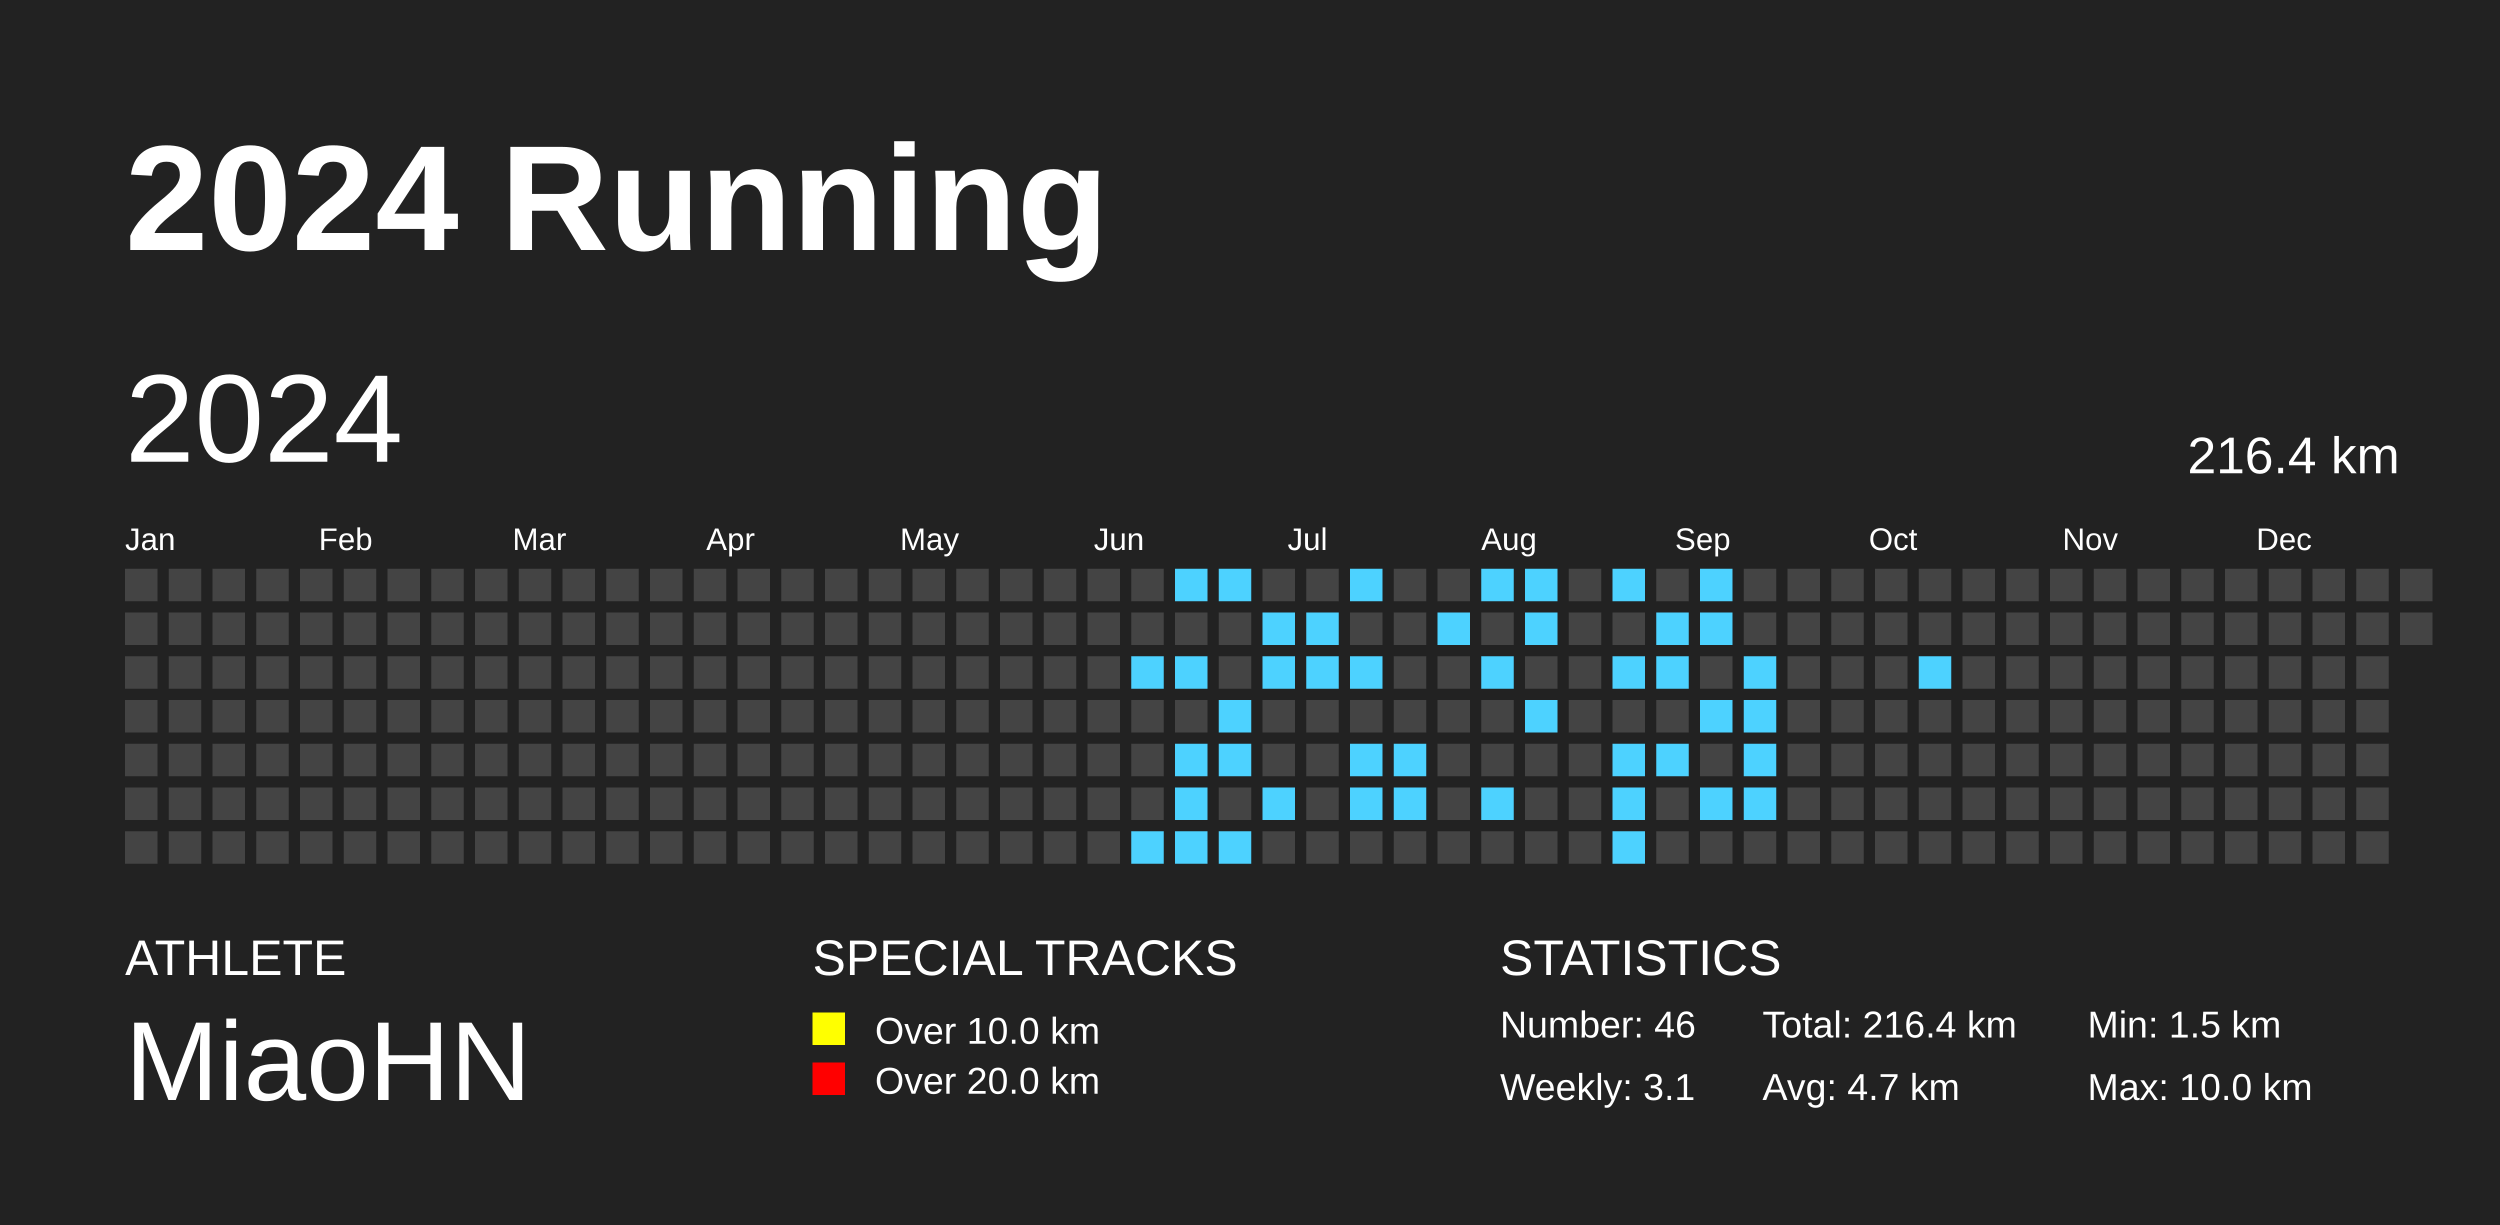
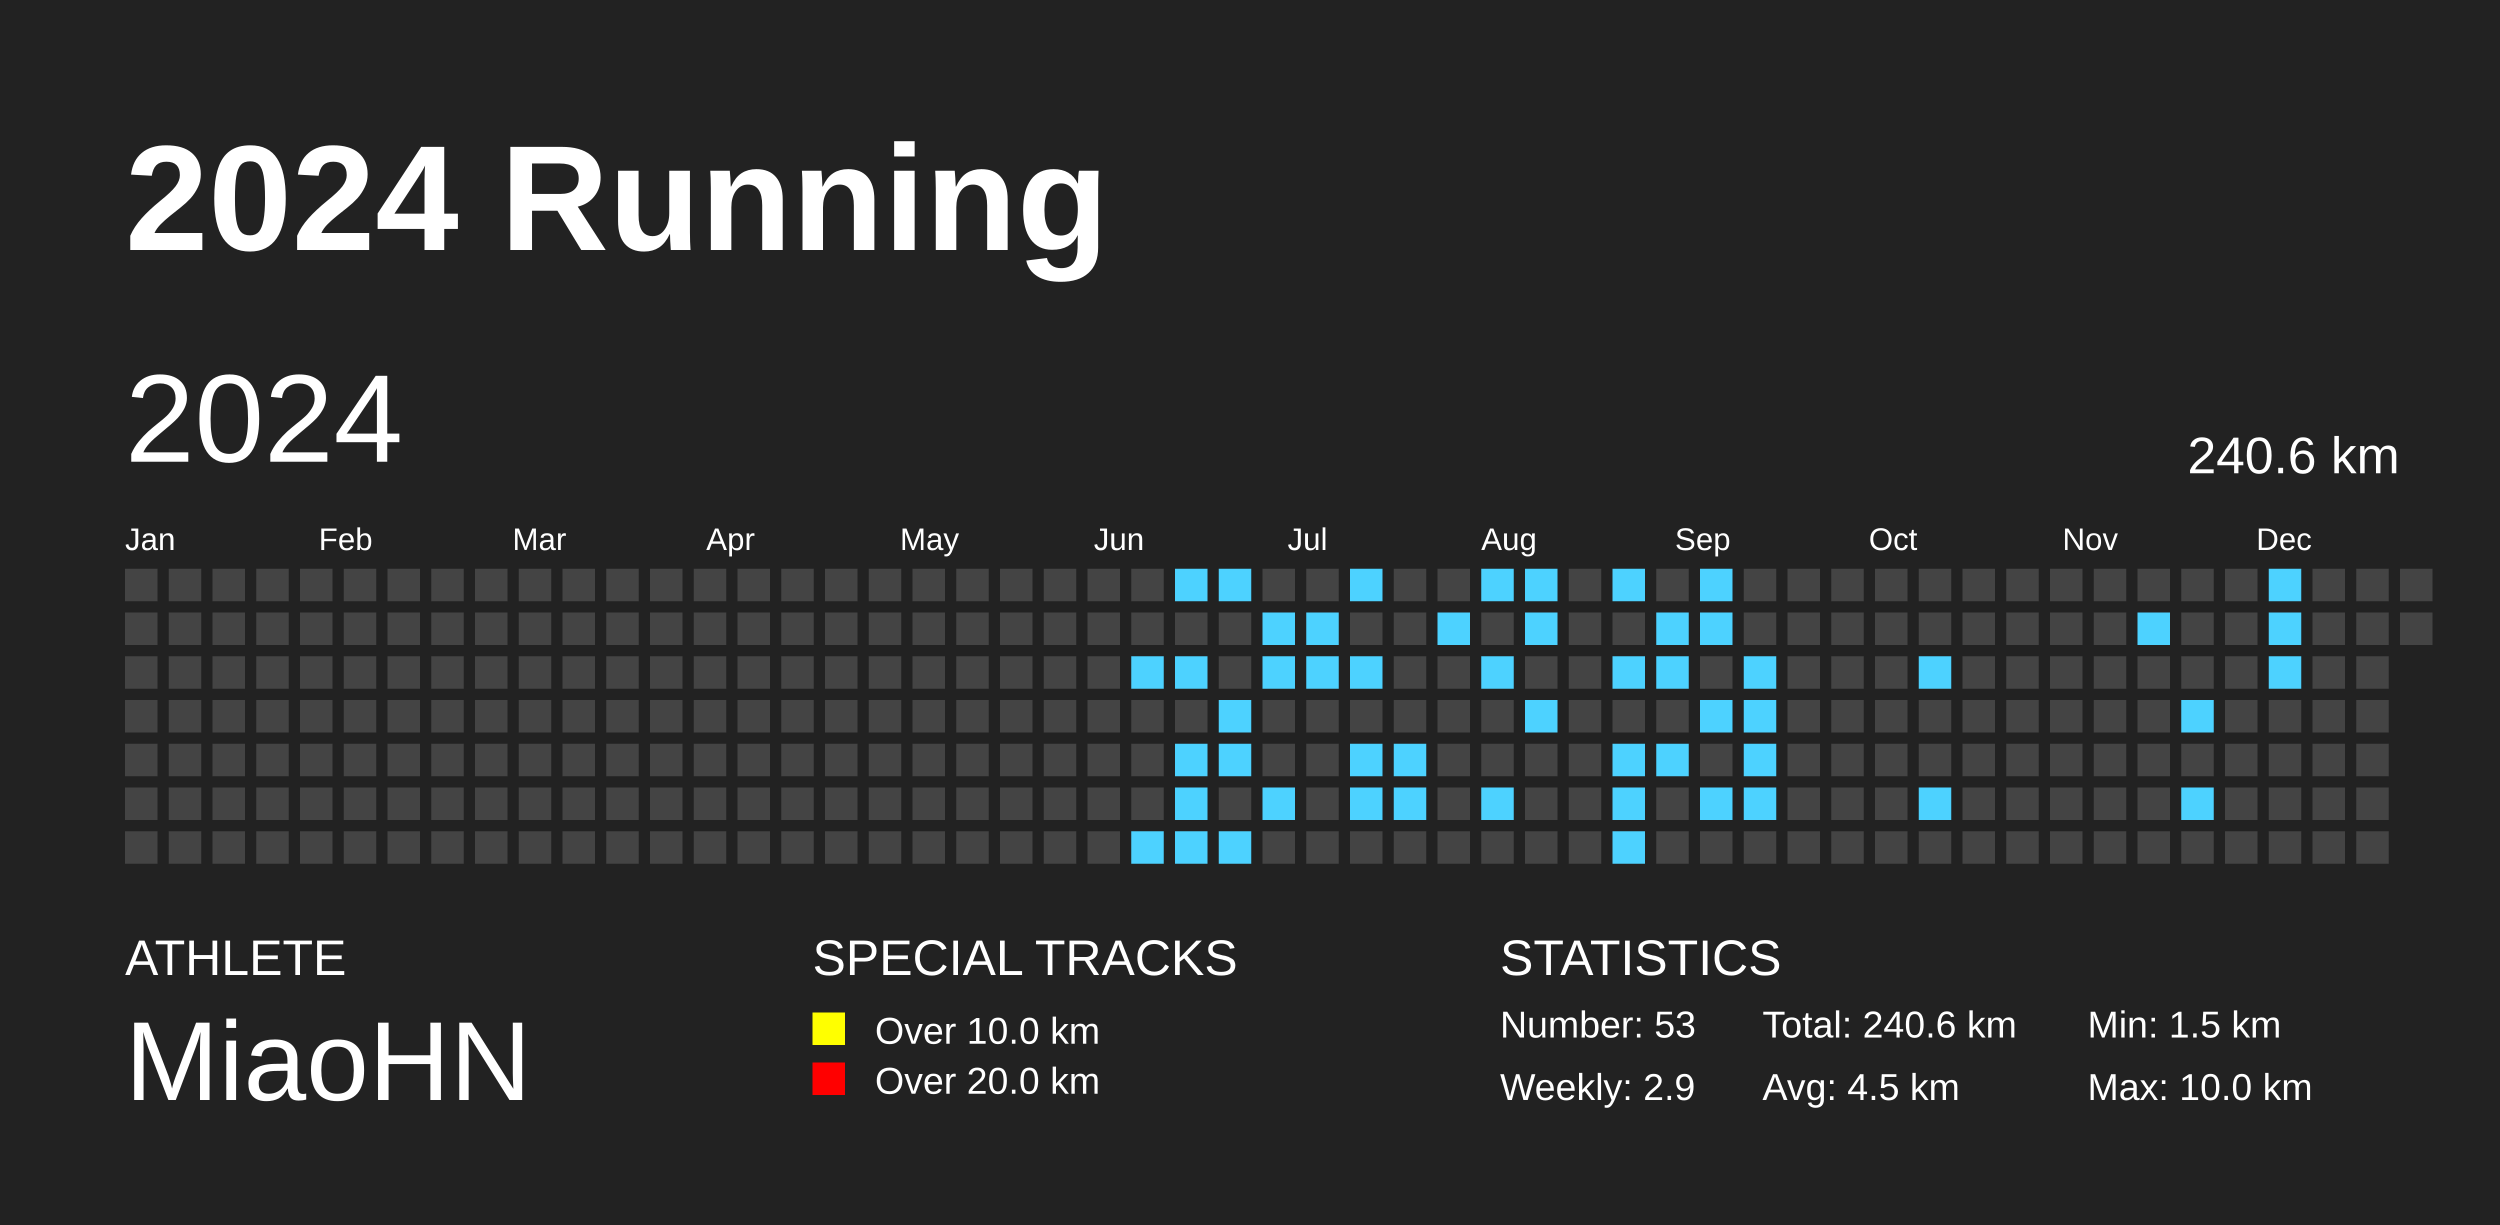
<svg xmlns="http://www.w3.org/2000/svg" baseProfile="full" height="98mm" version="1.1" viewBox="0,0,200,98" width="200mm">
  <defs />
  <rect fill="#222222" height="98" width="200" x="0" y="0" />
  <text fill="#FFFFFF" style="font-size:12px; font-family:Arial; font-weight:bold;" x="10" y="20">2024 Running</text>
  <text fill="#FFFFFF" style="font-size:4px; font-family:Arial" x="10" y="78">ATHLETE</text>
  <text fill="#FFFFFF" style="font-size:9px; font-family:Arial" x="10" y="88">MiaoHN</text>
  <text fill="#FFFFFF" style="font-size:4px; font-family:Arial" x="65" y="78">SPECIAL TRACKS</text>
  <rect fill="yellow" height="2.6" width="2.6" x="65" y="81" />
  <text fill="#FFFFFF" style="font-size:3px; font-family:Arial" x="70" y="83.5">Over 10.0 km</text>
  <rect fill="red" height="2.6" width="2.6" x="65" y="85" />
  <text fill="#FFFFFF" style="font-size:3px; font-family:Arial" x="70" y="87.5">Over 20.0 km</text>
  <text fill="#FFFFFF" style="font-size:4px; font-family:Arial" x="120" y="78">STATISTICS</text>
-   <text fill="#FFFFFF" style="font-size:3px; font-family:Arial" x="120" y="83">Number: 46</text>
-   <text fill="#FFFFFF" style="font-size:3px; font-family:Arial" x="120" y="88">Weekly: 3.1</text>
-   <text fill="#FFFFFF" style="font-size:3px; font-family:Arial" x="141" y="83">Total: 216.4 km</text>
-   <text fill="#FFFFFF" style="font-size:3px; font-family:Arial" x="141" y="88">Avg: 4.7 km</text>
+   <text fill="#FFFFFF" style="font-size:3px; font-family:Arial" x="120" y="83">Number: 53</text>
+   <text fill="#FFFFFF" style="font-size:3px; font-family:Arial" x="120" y="88">Weekly: 2.9</text>
+   <text fill="#FFFFFF" style="font-size:3px; font-family:Arial" x="141" y="83">Total: 240.6 km</text>
+   <text fill="#FFFFFF" style="font-size:3px; font-family:Arial" x="141" y="88">Avg: 4.5 km</text>
  <text fill="#FFFFFF" style="font-size:3px; font-family:Arial" x="167" y="83">Min: 1.5 km</text>
  <text fill="#FFFFFF" style="font-size:3px; font-family:Arial" x="167" y="88">Max: 10.0 km</text>
  <text dominant-baseline="hanging" fill="#FFFFFF" style="font-size:10.0px; font-family:Arial;" x="10" y="30">2024</text>
-   <text dominant-baseline="hanging" fill="#FFFFFF" style="font-size:4.125px; font-family:Arial;" x="175" y="35">216.4 km</text>
+   <text dominant-baseline="hanging" fill="#FFFFFF" style="font-size:4.125px; font-family:Arial;" x="175" y="35">240.6 km</text>
  <text fill="#FFFFFF" style="font-size:2.5px; font-family:Arial" x="10.0" y="44">Jan</text>
  <text fill="#FFFFFF" style="font-size:2.5px; font-family:Arial" x="25.5" y="44">Feb</text>
  <text fill="#FFFFFF" style="font-size:2.5px; font-family:Arial" x="41.0" y="44">Mar</text>
  <text fill="#FFFFFF" style="font-size:2.5px; font-family:Arial" x="56.5" y="44">Apr</text>
  <text fill="#FFFFFF" style="font-size:2.5px; font-family:Arial" x="72.0" y="44">May</text>
  <text fill="#FFFFFF" style="font-size:2.5px; font-family:Arial" x="87.5" y="44">Jun</text>
  <text fill="#FFFFFF" style="font-size:2.5px; font-family:Arial" x="103.0" y="44">Jul</text>
  <text fill="#FFFFFF" style="font-size:2.5px; font-family:Arial" x="118.5" y="44">Aug</text>
  <text fill="#FFFFFF" style="font-size:2.5px; font-family:Arial" x="134.0" y="44">Sep</text>
  <text fill="#FFFFFF" style="font-size:2.5px; font-family:Arial" x="149.5" y="44">Oct</text>
  <text fill="#FFFFFF" style="font-size:2.5px; font-family:Arial" x="165.0" y="44">Nov</text>
  <text fill="#FFFFFF" style="font-size:2.5px; font-family:Arial" x="180.5" y="44">Dec</text>
  <rect fill="#444444" height="2.6" width="2.6" x="10.0" y="45.5" />
  <rect fill="#444444" height="2.6" width="2.6" x="10.0" y="49.0" />
  <rect fill="#444444" height="2.6" width="2.6" x="10.0" y="52.5" />
  <rect fill="#444444" height="2.6" width="2.6" x="10.0" y="56.0" />
  <rect fill="#444444" height="2.6" width="2.6" x="10.0" y="59.5" />
  <rect fill="#444444" height="2.6" width="2.6" x="10.0" y="63.0" />
  <rect fill="#444444" height="2.6" width="2.6" x="10.0" y="66.5" />
  <rect fill="#444444" height="2.6" width="2.6" x="13.5" y="45.5" />
  <rect fill="#444444" height="2.6" width="2.6" x="13.5" y="49.0" />
  <rect fill="#444444" height="2.6" width="2.6" x="13.5" y="52.5" />
  <rect fill="#444444" height="2.6" width="2.6" x="13.5" y="56.0" />
  <rect fill="#444444" height="2.6" width="2.6" x="13.5" y="59.5" />
  <rect fill="#444444" height="2.6" width="2.6" x="13.5" y="63.0" />
  <rect fill="#444444" height="2.6" width="2.6" x="13.5" y="66.5" />
  <rect fill="#444444" height="2.6" width="2.6" x="17.0" y="45.5" />
  <rect fill="#444444" height="2.6" width="2.6" x="17.0" y="49.0" />
  <rect fill="#444444" height="2.6" width="2.6" x="17.0" y="52.5" />
  <rect fill="#444444" height="2.6" width="2.6" x="17.0" y="56.0" />
  <rect fill="#444444" height="2.6" width="2.6" x="17.0" y="59.5" />
  <rect fill="#444444" height="2.6" width="2.6" x="17.0" y="63.0" />
  <rect fill="#444444" height="2.6" width="2.6" x="17.0" y="66.5" />
  <rect fill="#444444" height="2.6" width="2.6" x="20.5" y="45.5" />
  <rect fill="#444444" height="2.6" width="2.6" x="20.5" y="49.0" />
  <rect fill="#444444" height="2.6" width="2.6" x="20.5" y="52.5" />
  <rect fill="#444444" height="2.6" width="2.6" x="20.5" y="56.0" />
  <rect fill="#444444" height="2.6" width="2.6" x="20.5" y="59.5" />
  <rect fill="#444444" height="2.6" width="2.6" x="20.5" y="63.0" />
  <rect fill="#444444" height="2.6" width="2.6" x="20.5" y="66.5" />
  <rect fill="#444444" height="2.6" width="2.6" x="24.0" y="45.5" />
  <rect fill="#444444" height="2.6" width="2.6" x="24.0" y="49.0" />
  <rect fill="#444444" height="2.6" width="2.6" x="24.0" y="52.5" />
  <rect fill="#444444" height="2.6" width="2.6" x="24.0" y="56.0" />
  <rect fill="#444444" height="2.6" width="2.6" x="24.0" y="59.5" />
  <rect fill="#444444" height="2.6" width="2.6" x="24.0" y="63.0" />
  <rect fill="#444444" height="2.6" width="2.6" x="24.0" y="66.5" />
  <rect fill="#444444" height="2.6" width="2.6" x="27.5" y="45.5" />
  <rect fill="#444444" height="2.6" width="2.6" x="27.5" y="49.0" />
  <rect fill="#444444" height="2.6" width="2.6" x="27.5" y="52.5" />
  <rect fill="#444444" height="2.6" width="2.6" x="27.5" y="56.0" />
  <rect fill="#444444" height="2.6" width="2.6" x="27.5" y="59.5" />
  <rect fill="#444444" height="2.6" width="2.6" x="27.5" y="63.0" />
  <rect fill="#444444" height="2.6" width="2.6" x="27.5" y="66.5" />
  <rect fill="#444444" height="2.6" width="2.6" x="31.0" y="45.5" />
  <rect fill="#444444" height="2.6" width="2.6" x="31.0" y="49.0" />
  <rect fill="#444444" height="2.6" width="2.6" x="31.0" y="52.5" />
  <rect fill="#444444" height="2.6" width="2.6" x="31.0" y="56.0" />
  <rect fill="#444444" height="2.6" width="2.6" x="31.0" y="59.5" />
  <rect fill="#444444" height="2.6" width="2.6" x="31.0" y="63.0" />
  <rect fill="#444444" height="2.6" width="2.6" x="31.0" y="66.5" />
  <rect fill="#444444" height="2.6" width="2.6" x="34.5" y="45.5" />
  <rect fill="#444444" height="2.6" width="2.6" x="34.5" y="49.0" />
  <rect fill="#444444" height="2.6" width="2.6" x="34.5" y="52.5" />
  <rect fill="#444444" height="2.6" width="2.6" x="34.5" y="56.0" />
  <rect fill="#444444" height="2.6" width="2.6" x="34.5" y="59.5" />
  <rect fill="#444444" height="2.6" width="2.6" x="34.5" y="63.0" />
  <rect fill="#444444" height="2.6" width="2.6" x="34.5" y="66.5" />
  <rect fill="#444444" height="2.6" width="2.6" x="38.0" y="45.5" />
  <rect fill="#444444" height="2.6" width="2.6" x="38.0" y="49.0" />
  <rect fill="#444444" height="2.6" width="2.6" x="38.0" y="52.5" />
  <rect fill="#444444" height="2.6" width="2.6" x="38.0" y="56.0" />
  <rect fill="#444444" height="2.6" width="2.6" x="38.0" y="59.5" />
  <rect fill="#444444" height="2.6" width="2.6" x="38.0" y="63.0" />
  <rect fill="#444444" height="2.6" width="2.6" x="38.0" y="66.5" />
  <rect fill="#444444" height="2.6" width="2.6" x="41.5" y="45.5" />
  <rect fill="#444444" height="2.6" width="2.6" x="41.5" y="49.0" />
  <rect fill="#444444" height="2.6" width="2.6" x="41.5" y="52.5" />
  <rect fill="#444444" height="2.6" width="2.6" x="41.5" y="56.0" />
  <rect fill="#444444" height="2.6" width="2.6" x="41.5" y="59.5" />
  <rect fill="#444444" height="2.6" width="2.6" x="41.5" y="63.0" />
  <rect fill="#444444" height="2.6" width="2.6" x="41.5" y="66.5" />
  <rect fill="#444444" height="2.6" width="2.6" x="45.0" y="45.5" />
  <rect fill="#444444" height="2.6" width="2.6" x="45.0" y="49.0" />
  <rect fill="#444444" height="2.6" width="2.6" x="45.0" y="52.5" />
  <rect fill="#444444" height="2.6" width="2.6" x="45.0" y="56.0" />
  <rect fill="#444444" height="2.6" width="2.6" x="45.0" y="59.5" />
  <rect fill="#444444" height="2.6" width="2.6" x="45.0" y="63.0" />
  <rect fill="#444444" height="2.6" width="2.6" x="45.0" y="66.5" />
  <rect fill="#444444" height="2.6" width="2.6" x="48.5" y="45.5" />
  <rect fill="#444444" height="2.6" width="2.6" x="48.5" y="49.0" />
  <rect fill="#444444" height="2.6" width="2.6" x="48.5" y="52.5" />
  <rect fill="#444444" height="2.6" width="2.6" x="48.5" y="56.0" />
  <rect fill="#444444" height="2.6" width="2.6" x="48.5" y="59.5" />
  <rect fill="#444444" height="2.6" width="2.6" x="48.5" y="63.0" />
  <rect fill="#444444" height="2.6" width="2.6" x="48.5" y="66.5" />
  <rect fill="#444444" height="2.6" width="2.6" x="52.0" y="45.5" />
  <rect fill="#444444" height="2.6" width="2.6" x="52.0" y="49.0" />
  <rect fill="#444444" height="2.6" width="2.6" x="52.0" y="52.5" />
  <rect fill="#444444" height="2.6" width="2.6" x="52.0" y="56.0" />
  <rect fill="#444444" height="2.6" width="2.6" x="52.0" y="59.5" />
  <rect fill="#444444" height="2.6" width="2.6" x="52.0" y="63.0" />
  <rect fill="#444444" height="2.6" width="2.6" x="52.0" y="66.5" />
  <rect fill="#444444" height="2.6" width="2.6" x="55.5" y="45.5" />
  <rect fill="#444444" height="2.6" width="2.6" x="55.5" y="49.0" />
  <rect fill="#444444" height="2.6" width="2.6" x="55.5" y="52.5" />
  <rect fill="#444444" height="2.6" width="2.6" x="55.5" y="56.0" />
  <rect fill="#444444" height="2.6" width="2.6" x="55.5" y="59.5" />
  <rect fill="#444444" height="2.6" width="2.6" x="55.5" y="63.0" />
  <rect fill="#444444" height="2.6" width="2.6" x="55.5" y="66.5" />
  <rect fill="#444444" height="2.6" width="2.6" x="59.0" y="45.5" />
  <rect fill="#444444" height="2.6" width="2.6" x="59.0" y="49.0" />
  <rect fill="#444444" height="2.6" width="2.6" x="59.0" y="52.5" />
  <rect fill="#444444" height="2.6" width="2.6" x="59.0" y="56.0" />
  <rect fill="#444444" height="2.6" width="2.6" x="59.0" y="59.5" />
  <rect fill="#444444" height="2.6" width="2.6" x="59.0" y="63.0" />
  <rect fill="#444444" height="2.6" width="2.6" x="59.0" y="66.5" />
  <rect fill="#444444" height="2.6" width="2.6" x="62.5" y="45.5" />
  <rect fill="#444444" height="2.6" width="2.6" x="62.5" y="49.0" />
  <rect fill="#444444" height="2.6" width="2.6" x="62.5" y="52.5" />
  <rect fill="#444444" height="2.6" width="2.6" x="62.5" y="56.0" />
  <rect fill="#444444" height="2.6" width="2.6" x="62.5" y="59.5" />
  <rect fill="#444444" height="2.6" width="2.6" x="62.5" y="63.0" />
  <rect fill="#444444" height="2.6" width="2.6" x="62.5" y="66.5" />
  <rect fill="#444444" height="2.6" width="2.6" x="66.0" y="45.5" />
  <rect fill="#444444" height="2.6" width="2.6" x="66.0" y="49.0" />
  <rect fill="#444444" height="2.6" width="2.6" x="66.0" y="52.5" />
  <rect fill="#444444" height="2.6" width="2.6" x="66.0" y="56.0" />
  <rect fill="#444444" height="2.6" width="2.6" x="66.0" y="59.5" />
  <rect fill="#444444" height="2.6" width="2.6" x="66.0" y="63.0" />
  <rect fill="#444444" height="2.6" width="2.6" x="66.0" y="66.5" />
  <rect fill="#444444" height="2.6" width="2.6" x="69.5" y="45.5" />
  <rect fill="#444444" height="2.6" width="2.6" x="69.5" y="49.0" />
  <rect fill="#444444" height="2.6" width="2.6" x="69.5" y="52.5" />
  <rect fill="#444444" height="2.6" width="2.6" x="69.5" y="56.0" />
  <rect fill="#444444" height="2.6" width="2.6" x="69.5" y="59.5" />
  <rect fill="#444444" height="2.6" width="2.6" x="69.5" y="63.0" />
  <rect fill="#444444" height="2.6" width="2.6" x="69.5" y="66.5" />
  <rect fill="#444444" height="2.6" width="2.6" x="73.0" y="45.5" />
  <rect fill="#444444" height="2.6" width="2.6" x="73.0" y="49.0" />
  <rect fill="#444444" height="2.6" width="2.6" x="73.0" y="52.5" />
  <rect fill="#444444" height="2.6" width="2.6" x="73.0" y="56.0" />
  <rect fill="#444444" height="2.6" width="2.6" x="73.0" y="59.5" />
  <rect fill="#444444" height="2.6" width="2.6" x="73.0" y="63.0" />
  <rect fill="#444444" height="2.6" width="2.6" x="73.0" y="66.5" />
  <rect fill="#444444" height="2.6" width="2.6" x="76.5" y="45.5" />
  <rect fill="#444444" height="2.6" width="2.6" x="76.5" y="49.0" />
  <rect fill="#444444" height="2.6" width="2.6" x="76.5" y="52.5" />
  <rect fill="#444444" height="2.6" width="2.6" x="76.5" y="56.0" />
  <rect fill="#444444" height="2.6" width="2.6" x="76.5" y="59.5" />
  <rect fill="#444444" height="2.6" width="2.6" x="76.5" y="63.0" />
  <rect fill="#444444" height="2.6" width="2.6" x="76.5" y="66.5" />
  <rect fill="#444444" height="2.6" width="2.6" x="80.0" y="45.5" />
  <rect fill="#444444" height="2.6" width="2.6" x="80.0" y="49.0" />
  <rect fill="#444444" height="2.6" width="2.6" x="80.0" y="52.5" />
  <rect fill="#444444" height="2.6" width="2.6" x="80.0" y="56.0" />
  <rect fill="#444444" height="2.6" width="2.6" x="80.0" y="59.5" />
  <rect fill="#444444" height="2.6" width="2.6" x="80.0" y="63.0" />
  <rect fill="#444444" height="2.6" width="2.6" x="80.0" y="66.5" />
  <rect fill="#444444" height="2.6" width="2.6" x="83.5" y="45.5" />
  <rect fill="#444444" height="2.6" width="2.6" x="83.5" y="49.0" />
  <rect fill="#444444" height="2.6" width="2.6" x="83.5" y="52.5" />
  <rect fill="#444444" height="2.6" width="2.6" x="83.5" y="56.0" />
  <rect fill="#444444" height="2.6" width="2.6" x="83.5" y="59.5" />
  <rect fill="#444444" height="2.6" width="2.6" x="83.5" y="63.0" />
  <rect fill="#444444" height="2.6" width="2.6" x="83.5" y="66.5" />
  <rect fill="#444444" height="2.6" width="2.6" x="87.0" y="45.5" />
  <rect fill="#444444" height="2.6" width="2.6" x="87.0" y="49.0" />
  <rect fill="#444444" height="2.6" width="2.6" x="87.0" y="52.5" />
  <rect fill="#444444" height="2.6" width="2.6" x="87.0" y="56.0" />
  <rect fill="#444444" height="2.6" width="2.6" x="87.0" y="59.5" />
  <rect fill="#444444" height="2.6" width="2.6" x="87.0" y="63.0" />
  <rect fill="#444444" height="2.6" width="2.6" x="87.0" y="66.5" />
  <rect fill="#444444" height="2.6" width="2.6" x="90.5" y="45.5" />
  <rect fill="#444444" height="2.6" width="2.6" x="90.5" y="49.0" />
  <rect fill="#4dd2ff" height="2.6" width="2.6" x="90.5" y="52.5" />
  <rect fill="#444444" height="2.6" width="2.6" x="90.5" y="56.0" />
  <rect fill="#444444" height="2.6" width="2.6" x="90.5" y="59.5" />
  <rect fill="#444444" height="2.6" width="2.6" x="90.5" y="63.0" />
  <rect fill="#4dd2ff" height="2.6" width="2.6" x="90.5" y="66.5" />
  <rect fill="#4dd2ff" height="2.6" width="2.6" x="94.0" y="45.5" />
  <rect fill="#444444" height="2.6" width="2.6" x="94.0" y="49.0" />
  <rect fill="#4dd2ff" height="2.6" width="2.6" x="94.0" y="52.5" />
  <rect fill="#444444" height="2.6" width="2.6" x="94.0" y="56.0" />
  <rect fill="#4dd2ff" height="2.6" width="2.6" x="94.0" y="59.5" />
  <rect fill="#4dd2ff" height="2.6" width="2.6" x="94.0" y="63.0" />
  <rect fill="#4dd2ff" height="2.6" width="2.6" x="94.0" y="66.5" />
  <rect fill="#4dd2ff" height="2.6" width="2.6" x="97.5" y="45.5" />
  <rect fill="#444444" height="2.6" width="2.6" x="97.5" y="49.0" />
  <rect fill="#444444" height="2.6" width="2.6" x="97.5" y="52.5" />
  <rect fill="#4dd2ff" height="2.6" width="2.6" x="97.5" y="56.0" />
  <rect fill="#4dd2ff" height="2.6" width="2.6" x="97.5" y="59.5" />
  <rect fill="#444444" height="2.6" width="2.6" x="97.5" y="63.0" />
  <rect fill="#4dd2ff" height="2.6" width="2.6" x="97.5" y="66.5" />
  <rect fill="#444444" height="2.6" width="2.6" x="101.0" y="45.5" />
  <rect fill="#4dd2ff" height="2.6" width="2.6" x="101.0" y="49.0" />
  <rect fill="#4dd2ff" height="2.6" width="2.6" x="101.0" y="52.5" />
  <rect fill="#444444" height="2.6" width="2.6" x="101.0" y="56.0" />
  <rect fill="#444444" height="2.6" width="2.6" x="101.0" y="59.5" />
  <rect fill="#4dd2ff" height="2.6" width="2.6" x="101.0" y="63.0" />
  <rect fill="#444444" height="2.6" width="2.6" x="101.0" y="66.5" />
  <rect fill="#444444" height="2.6" width="2.6" x="104.5" y="45.5" />
  <rect fill="#4dd2ff" height="2.6" width="2.6" x="104.5" y="49.0" />
  <rect fill="#4dd2ff" height="2.6" width="2.6" x="104.5" y="52.5" />
  <rect fill="#444444" height="2.6" width="2.6" x="104.5" y="56.0" />
  <rect fill="#444444" height="2.6" width="2.6" x="104.5" y="59.5" />
  <rect fill="#444444" height="2.6" width="2.6" x="104.5" y="63.0" />
  <rect fill="#444444" height="2.6" width="2.6" x="104.5" y="66.5" />
  <rect fill="#4dd2ff" height="2.6" width="2.6" x="108.0" y="45.5" />
  <rect fill="#444444" height="2.6" width="2.6" x="108.0" y="49.0" />
  <rect fill="#4dd2ff" height="2.6" width="2.6" x="108.0" y="52.5" />
  <rect fill="#444444" height="2.6" width="2.6" x="108.0" y="56.0" />
  <rect fill="#4dd2ff" height="2.6" width="2.6" x="108.0" y="59.5" />
  <rect fill="#4dd2ff" height="2.6" width="2.6" x="108.0" y="63.0" />
  <rect fill="#444444" height="2.6" width="2.6" x="108.0" y="66.5" />
  <rect fill="#444444" height="2.6" width="2.6" x="111.5" y="45.5" />
  <rect fill="#444444" height="2.6" width="2.6" x="111.5" y="49.0" />
  <rect fill="#444444" height="2.6" width="2.6" x="111.5" y="52.5" />
  <rect fill="#444444" height="2.6" width="2.6" x="111.5" y="56.0" />
  <rect fill="#4dd2ff" height="2.6" width="2.6" x="111.5" y="59.5" />
  <rect fill="#4dd2ff" height="2.6" width="2.6" x="111.5" y="63.0" />
  <rect fill="#444444" height="2.6" width="2.6" x="111.5" y="66.5" />
  <rect fill="#444444" height="2.6" width="2.6" x="115.0" y="45.5" />
  <rect fill="#4dd2ff" height="2.6" width="2.6" x="115.0" y="49.0" />
  <rect fill="#444444" height="2.6" width="2.6" x="115.0" y="52.5" />
  <rect fill="#444444" height="2.6" width="2.6" x="115.0" y="56.0" />
  <rect fill="#444444" height="2.6" width="2.6" x="115.0" y="59.5" />
  <rect fill="#444444" height="2.6" width="2.6" x="115.0" y="63.0" />
  <rect fill="#444444" height="2.6" width="2.6" x="115.0" y="66.5" />
  <rect fill="#4dd2ff" height="2.6" width="2.6" x="118.5" y="45.5" />
  <rect fill="#444444" height="2.6" width="2.6" x="118.5" y="49.0" />
  <rect fill="#4dd2ff" height="2.6" width="2.6" x="118.5" y="52.5" />
  <rect fill="#444444" height="2.6" width="2.6" x="118.5" y="56.0" />
  <rect fill="#444444" height="2.6" width="2.6" x="118.5" y="59.5" />
  <rect fill="#4dd2ff" height="2.6" width="2.6" x="118.5" y="63.0" />
  <rect fill="#444444" height="2.6" width="2.6" x="118.5" y="66.5" />
  <rect fill="#4dd2ff" height="2.6" width="2.6" x="122.0" y="45.5" />
  <rect fill="#4dd2ff" height="2.6" width="2.6" x="122.0" y="49.0" />
  <rect fill="#444444" height="2.6" width="2.6" x="122.0" y="52.5" />
  <rect fill="#4dd2ff" height="2.6" width="2.6" x="122.0" y="56.0" />
  <rect fill="#444444" height="2.6" width="2.6" x="122.0" y="59.5" />
  <rect fill="#444444" height="2.6" width="2.6" x="122.0" y="63.0" />
  <rect fill="#444444" height="2.6" width="2.6" x="122.0" y="66.5" />
  <rect fill="#444444" height="2.6" width="2.6" x="125.5" y="45.5" />
  <rect fill="#444444" height="2.6" width="2.6" x="125.5" y="49.0" />
  <rect fill="#444444" height="2.6" width="2.6" x="125.5" y="52.5" />
  <rect fill="#444444" height="2.6" width="2.6" x="125.5" y="56.0" />
  <rect fill="#444444" height="2.6" width="2.6" x="125.5" y="59.5" />
  <rect fill="#444444" height="2.6" width="2.6" x="125.5" y="63.0" />
  <rect fill="#444444" height="2.6" width="2.6" x="125.5" y="66.5" />
  <rect fill="#4dd2ff" height="2.6" width="2.6" x="129.0" y="45.5" />
  <rect fill="#444444" height="2.6" width="2.6" x="129.0" y="49.0" />
  <rect fill="#4dd2ff" height="2.6" width="2.6" x="129.0" y="52.5" />
  <rect fill="#444444" height="2.6" width="2.6" x="129.0" y="56.0" />
  <rect fill="#4dd2ff" height="2.6" width="2.6" x="129.0" y="59.5" />
  <rect fill="#4dd2ff" height="2.6" width="2.6" x="129.0" y="63.0" />
  <rect fill="#4dd2ff" height="2.6" width="2.6" x="129.0" y="66.5" />
  <rect fill="#444444" height="2.6" width="2.6" x="132.5" y="45.5" />
  <rect fill="#4dd2ff" height="2.6" width="2.6" x="132.5" y="49.0" />
  <rect fill="#4dd2ff" height="2.6" width="2.6" x="132.5" y="52.5" />
  <rect fill="#444444" height="2.6" width="2.6" x="132.5" y="56.0" />
  <rect fill="#4dd2ff" height="2.6" width="2.6" x="132.5" y="59.5" />
  <rect fill="#444444" height="2.6" width="2.6" x="132.5" y="63.0" />
  <rect fill="#444444" height="2.6" width="2.6" x="132.5" y="66.5" />
  <rect fill="#4dd2ff" height="2.6" width="2.6" x="136.0" y="45.5" />
  <rect fill="#4dd2ff" height="2.6" width="2.6" x="136.0" y="49.0" />
  <rect fill="#444444" height="2.6" width="2.6" x="136.0" y="52.5" />
  <rect fill="#4dd2ff" height="2.6" width="2.6" x="136.0" y="56.0" />
  <rect fill="#444444" height="2.6" width="2.6" x="136.0" y="59.5" />
  <rect fill="#4dd2ff" height="2.6" width="2.6" x="136.0" y="63.0" />
  <rect fill="#444444" height="2.6" width="2.6" x="136.0" y="66.5" />
  <rect fill="#444444" height="2.6" width="2.6" x="139.5" y="45.5" />
  <rect fill="#444444" height="2.6" width="2.6" x="139.5" y="49.0" />
  <rect fill="#4dd2ff" height="2.6" width="2.6" x="139.5" y="52.5" />
  <rect fill="#4dd2ff" height="2.6" width="2.6" x="139.5" y="56.0" />
  <rect fill="#4dd2ff" height="2.6" width="2.6" x="139.5" y="59.5" />
  <rect fill="#4dd2ff" height="2.6" width="2.6" x="139.5" y="63.0" />
  <rect fill="#444444" height="2.6" width="2.6" x="139.5" y="66.5" />
  <rect fill="#444444" height="2.6" width="2.6" x="143.0" y="45.5" />
  <rect fill="#444444" height="2.6" width="2.6" x="143.0" y="49.0" />
  <rect fill="#444444" height="2.6" width="2.6" x="143.0" y="52.5" />
  <rect fill="#444444" height="2.6" width="2.6" x="143.0" y="56.0" />
  <rect fill="#444444" height="2.6" width="2.6" x="143.0" y="59.5" />
  <rect fill="#444444" height="2.6" width="2.6" x="143.0" y="63.0" />
  <rect fill="#444444" height="2.6" width="2.6" x="143.0" y="66.5" />
  <rect fill="#444444" height="2.6" width="2.6" x="146.5" y="45.5" />
  <rect fill="#444444" height="2.6" width="2.6" x="146.5" y="49.0" />
  <rect fill="#444444" height="2.6" width="2.6" x="146.5" y="52.5" />
  <rect fill="#444444" height="2.6" width="2.6" x="146.5" y="56.0" />
  <rect fill="#444444" height="2.6" width="2.6" x="146.5" y="59.5" />
  <rect fill="#444444" height="2.6" width="2.6" x="146.5" y="63.0" />
  <rect fill="#444444" height="2.6" width="2.6" x="146.5" y="66.5" />
  <rect fill="#444444" height="2.6" width="2.6" x="150.0" y="45.5" />
  <rect fill="#444444" height="2.6" width="2.6" x="150.0" y="49.0" />
  <rect fill="#444444" height="2.6" width="2.6" x="150.0" y="52.5" />
  <rect fill="#444444" height="2.6" width="2.6" x="150.0" y="56.0" />
  <rect fill="#444444" height="2.6" width="2.6" x="150.0" y="59.5" />
  <rect fill="#444444" height="2.6" width="2.6" x="150.0" y="63.0" />
  <rect fill="#444444" height="2.6" width="2.6" x="150.0" y="66.5" />
  <rect fill="#444444" height="2.6" width="2.6" x="153.5" y="45.5" />
  <rect fill="#444444" height="2.6" width="2.6" x="153.5" y="49.0" />
  <rect fill="#4dd2ff" height="2.6" width="2.6" x="153.5" y="52.5" />
  <rect fill="#444444" height="2.6" width="2.6" x="153.5" y="56.0" />
  <rect fill="#444444" height="2.6" width="2.6" x="153.5" y="59.5" />
-   <rect fill="#444444" height="2.6" width="2.6" x="153.5" y="63.0" />
+   <rect fill="#4dd2ff" height="2.6" width="2.6" x="153.5" y="63.0" />
  <rect fill="#444444" height="2.6" width="2.6" x="153.5" y="66.5" />
  <rect fill="#444444" height="2.6" width="2.6" x="157.0" y="45.5" />
  <rect fill="#444444" height="2.6" width="2.6" x="157.0" y="49.0" />
  <rect fill="#444444" height="2.6" width="2.6" x="157.0" y="52.5" />
  <rect fill="#444444" height="2.6" width="2.6" x="157.0" y="56.0" />
  <rect fill="#444444" height="2.6" width="2.6" x="157.0" y="59.5" />
  <rect fill="#444444" height="2.6" width="2.6" x="157.0" y="63.0" />
  <rect fill="#444444" height="2.6" width="2.6" x="157.0" y="66.5" />
  <rect fill="#444444" height="2.6" width="2.6" x="160.5" y="45.5" />
  <rect fill="#444444" height="2.6" width="2.6" x="160.5" y="49.0" />
  <rect fill="#444444" height="2.6" width="2.6" x="160.5" y="52.5" />
  <rect fill="#444444" height="2.6" width="2.6" x="160.5" y="56.0" />
  <rect fill="#444444" height="2.6" width="2.6" x="160.5" y="59.5" />
  <rect fill="#444444" height="2.6" width="2.6" x="160.5" y="63.0" />
  <rect fill="#444444" height="2.6" width="2.6" x="160.5" y="66.5" />
  <rect fill="#444444" height="2.6" width="2.6" x="164.0" y="45.5" />
  <rect fill="#444444" height="2.6" width="2.6" x="164.0" y="49.0" />
  <rect fill="#444444" height="2.6" width="2.6" x="164.0" y="52.5" />
  <rect fill="#444444" height="2.6" width="2.6" x="164.0" y="56.0" />
  <rect fill="#444444" height="2.6" width="2.6" x="164.0" y="59.5" />
  <rect fill="#444444" height="2.6" width="2.6" x="164.0" y="63.0" />
  <rect fill="#444444" height="2.6" width="2.6" x="164.0" y="66.5" />
  <rect fill="#444444" height="2.6" width="2.6" x="167.5" y="45.5" />
  <rect fill="#444444" height="2.6" width="2.6" x="167.5" y="49.0" />
  <rect fill="#444444" height="2.6" width="2.6" x="167.5" y="52.5" />
  <rect fill="#444444" height="2.6" width="2.6" x="167.5" y="56.0" />
  <rect fill="#444444" height="2.6" width="2.6" x="167.5" y="59.5" />
  <rect fill="#444444" height="2.6" width="2.6" x="167.5" y="63.0" />
  <rect fill="#444444" height="2.6" width="2.6" x="167.5" y="66.5" />
  <rect fill="#444444" height="2.6" width="2.6" x="171.0" y="45.5" />
-   <rect fill="#444444" height="2.6" width="2.6" x="171.0" y="49.0" />
+   <rect fill="#4dd2ff" height="2.6" width="2.6" x="171.0" y="49.0" />
  <rect fill="#444444" height="2.6" width="2.6" x="171.0" y="52.5" />
  <rect fill="#444444" height="2.6" width="2.6" x="171.0" y="56.0" />
  <rect fill="#444444" height="2.6" width="2.6" x="171.0" y="59.5" />
  <rect fill="#444444" height="2.6" width="2.6" x="171.0" y="63.0" />
  <rect fill="#444444" height="2.6" width="2.6" x="171.0" y="66.5" />
  <rect fill="#444444" height="2.6" width="2.6" x="174.5" y="45.5" />
  <rect fill="#444444" height="2.6" width="2.6" x="174.5" y="49.0" />
  <rect fill="#444444" height="2.6" width="2.6" x="174.5" y="52.5" />
-   <rect fill="#444444" height="2.6" width="2.6" x="174.5" y="56.0" />
+   <rect fill="#4dd2ff" height="2.6" width="2.6" x="174.5" y="56.0" />
  <rect fill="#444444" height="2.6" width="2.6" x="174.5" y="59.5" />
-   <rect fill="#444444" height="2.6" width="2.6" x="174.5" y="63.0" />
+   <rect fill="#4dd2ff" height="2.6" width="2.6" x="174.5" y="63.0" />
  <rect fill="#444444" height="2.6" width="2.6" x="174.5" y="66.5" />
  <rect fill="#444444" height="2.6" width="2.6" x="178.0" y="45.5" />
  <rect fill="#444444" height="2.6" width="2.6" x="178.0" y="49.0" />
  <rect fill="#444444" height="2.6" width="2.6" x="178.0" y="52.5" />
  <rect fill="#444444" height="2.6" width="2.6" x="178.0" y="56.0" />
  <rect fill="#444444" height="2.6" width="2.6" x="178.0" y="59.5" />
  <rect fill="#444444" height="2.6" width="2.6" x="178.0" y="63.0" />
  <rect fill="#444444" height="2.6" width="2.6" x="178.0" y="66.5" />
-   <rect fill="#444444" height="2.6" width="2.6" x="181.5" y="45.5" />
-   <rect fill="#444444" height="2.6" width="2.6" x="181.5" y="49.0" />
-   <rect fill="#444444" height="2.6" width="2.6" x="181.5" y="52.5" />
+   <rect fill="#4dd2ff" height="2.6" width="2.6" x="181.5" y="45.5" />
+   <rect fill="#4dd2ff" height="2.6" width="2.6" x="181.5" y="49.0" />
+   <rect fill="#4dd2ff" height="2.6" width="2.6" x="181.5" y="52.5" />
  <rect fill="#444444" height="2.6" width="2.6" x="181.5" y="56.0" />
  <rect fill="#444444" height="2.6" width="2.6" x="181.5" y="59.5" />
  <rect fill="#444444" height="2.6" width="2.6" x="181.5" y="63.0" />
  <rect fill="#444444" height="2.6" width="2.6" x="181.5" y="66.5" />
  <rect fill="#444444" height="2.6" width="2.6" x="185.0" y="45.5" />
  <rect fill="#444444" height="2.6" width="2.6" x="185.0" y="49.0" />
  <rect fill="#444444" height="2.6" width="2.6" x="185.0" y="52.5" />
  <rect fill="#444444" height="2.6" width="2.6" x="185.0" y="56.0" />
  <rect fill="#444444" height="2.6" width="2.6" x="185.0" y="59.5" />
  <rect fill="#444444" height="2.6" width="2.6" x="185.0" y="63.0" />
  <rect fill="#444444" height="2.6" width="2.6" x="185.0" y="66.5" />
  <rect fill="#444444" height="2.6" width="2.6" x="188.5" y="45.5" />
  <rect fill="#444444" height="2.6" width="2.6" x="188.5" y="49.0" />
  <rect fill="#444444" height="2.6" width="2.6" x="188.5" y="52.5" />
  <rect fill="#444444" height="2.6" width="2.6" x="188.5" y="56.0" />
  <rect fill="#444444" height="2.6" width="2.6" x="188.5" y="59.5" />
  <rect fill="#444444" height="2.6" width="2.6" x="188.5" y="63.0" />
  <rect fill="#444444" height="2.6" width="2.6" x="188.5" y="66.5" />
  <rect fill="#444444" height="2.6" width="2.6" x="192.0" y="45.5" />
  <rect fill="#444444" height="2.6" width="2.6" x="192.0" y="49.0" />
</svg>
